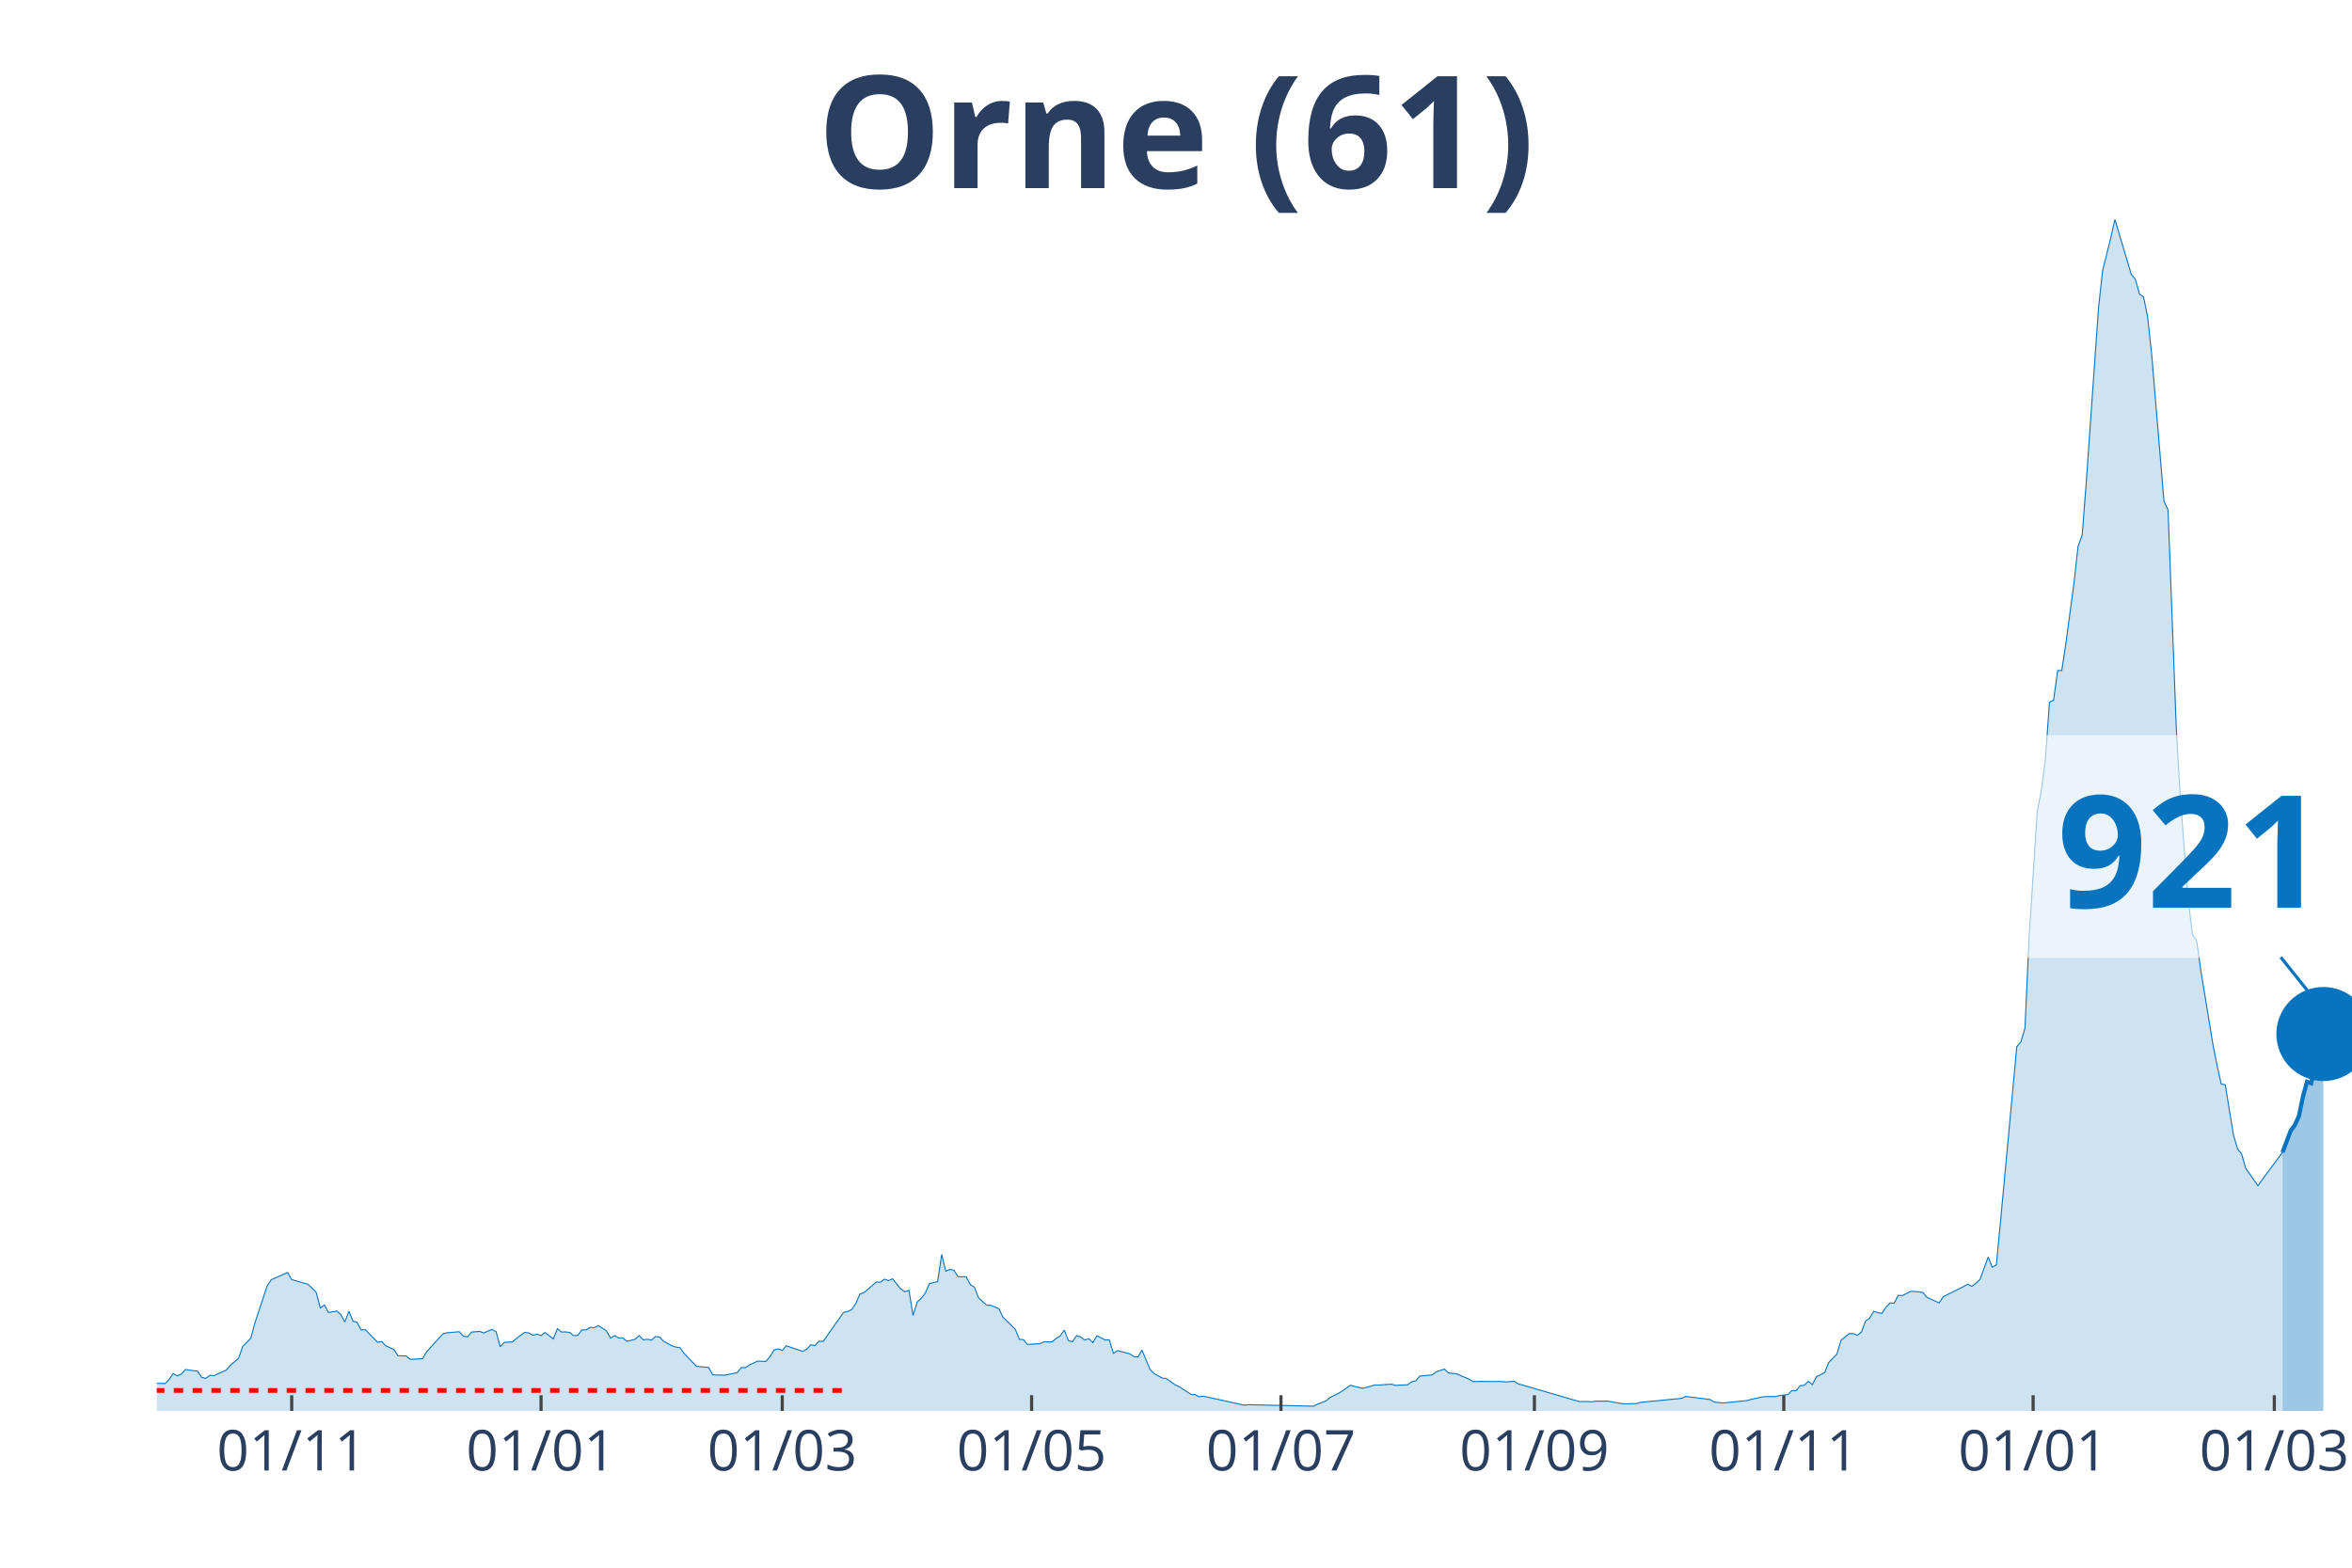
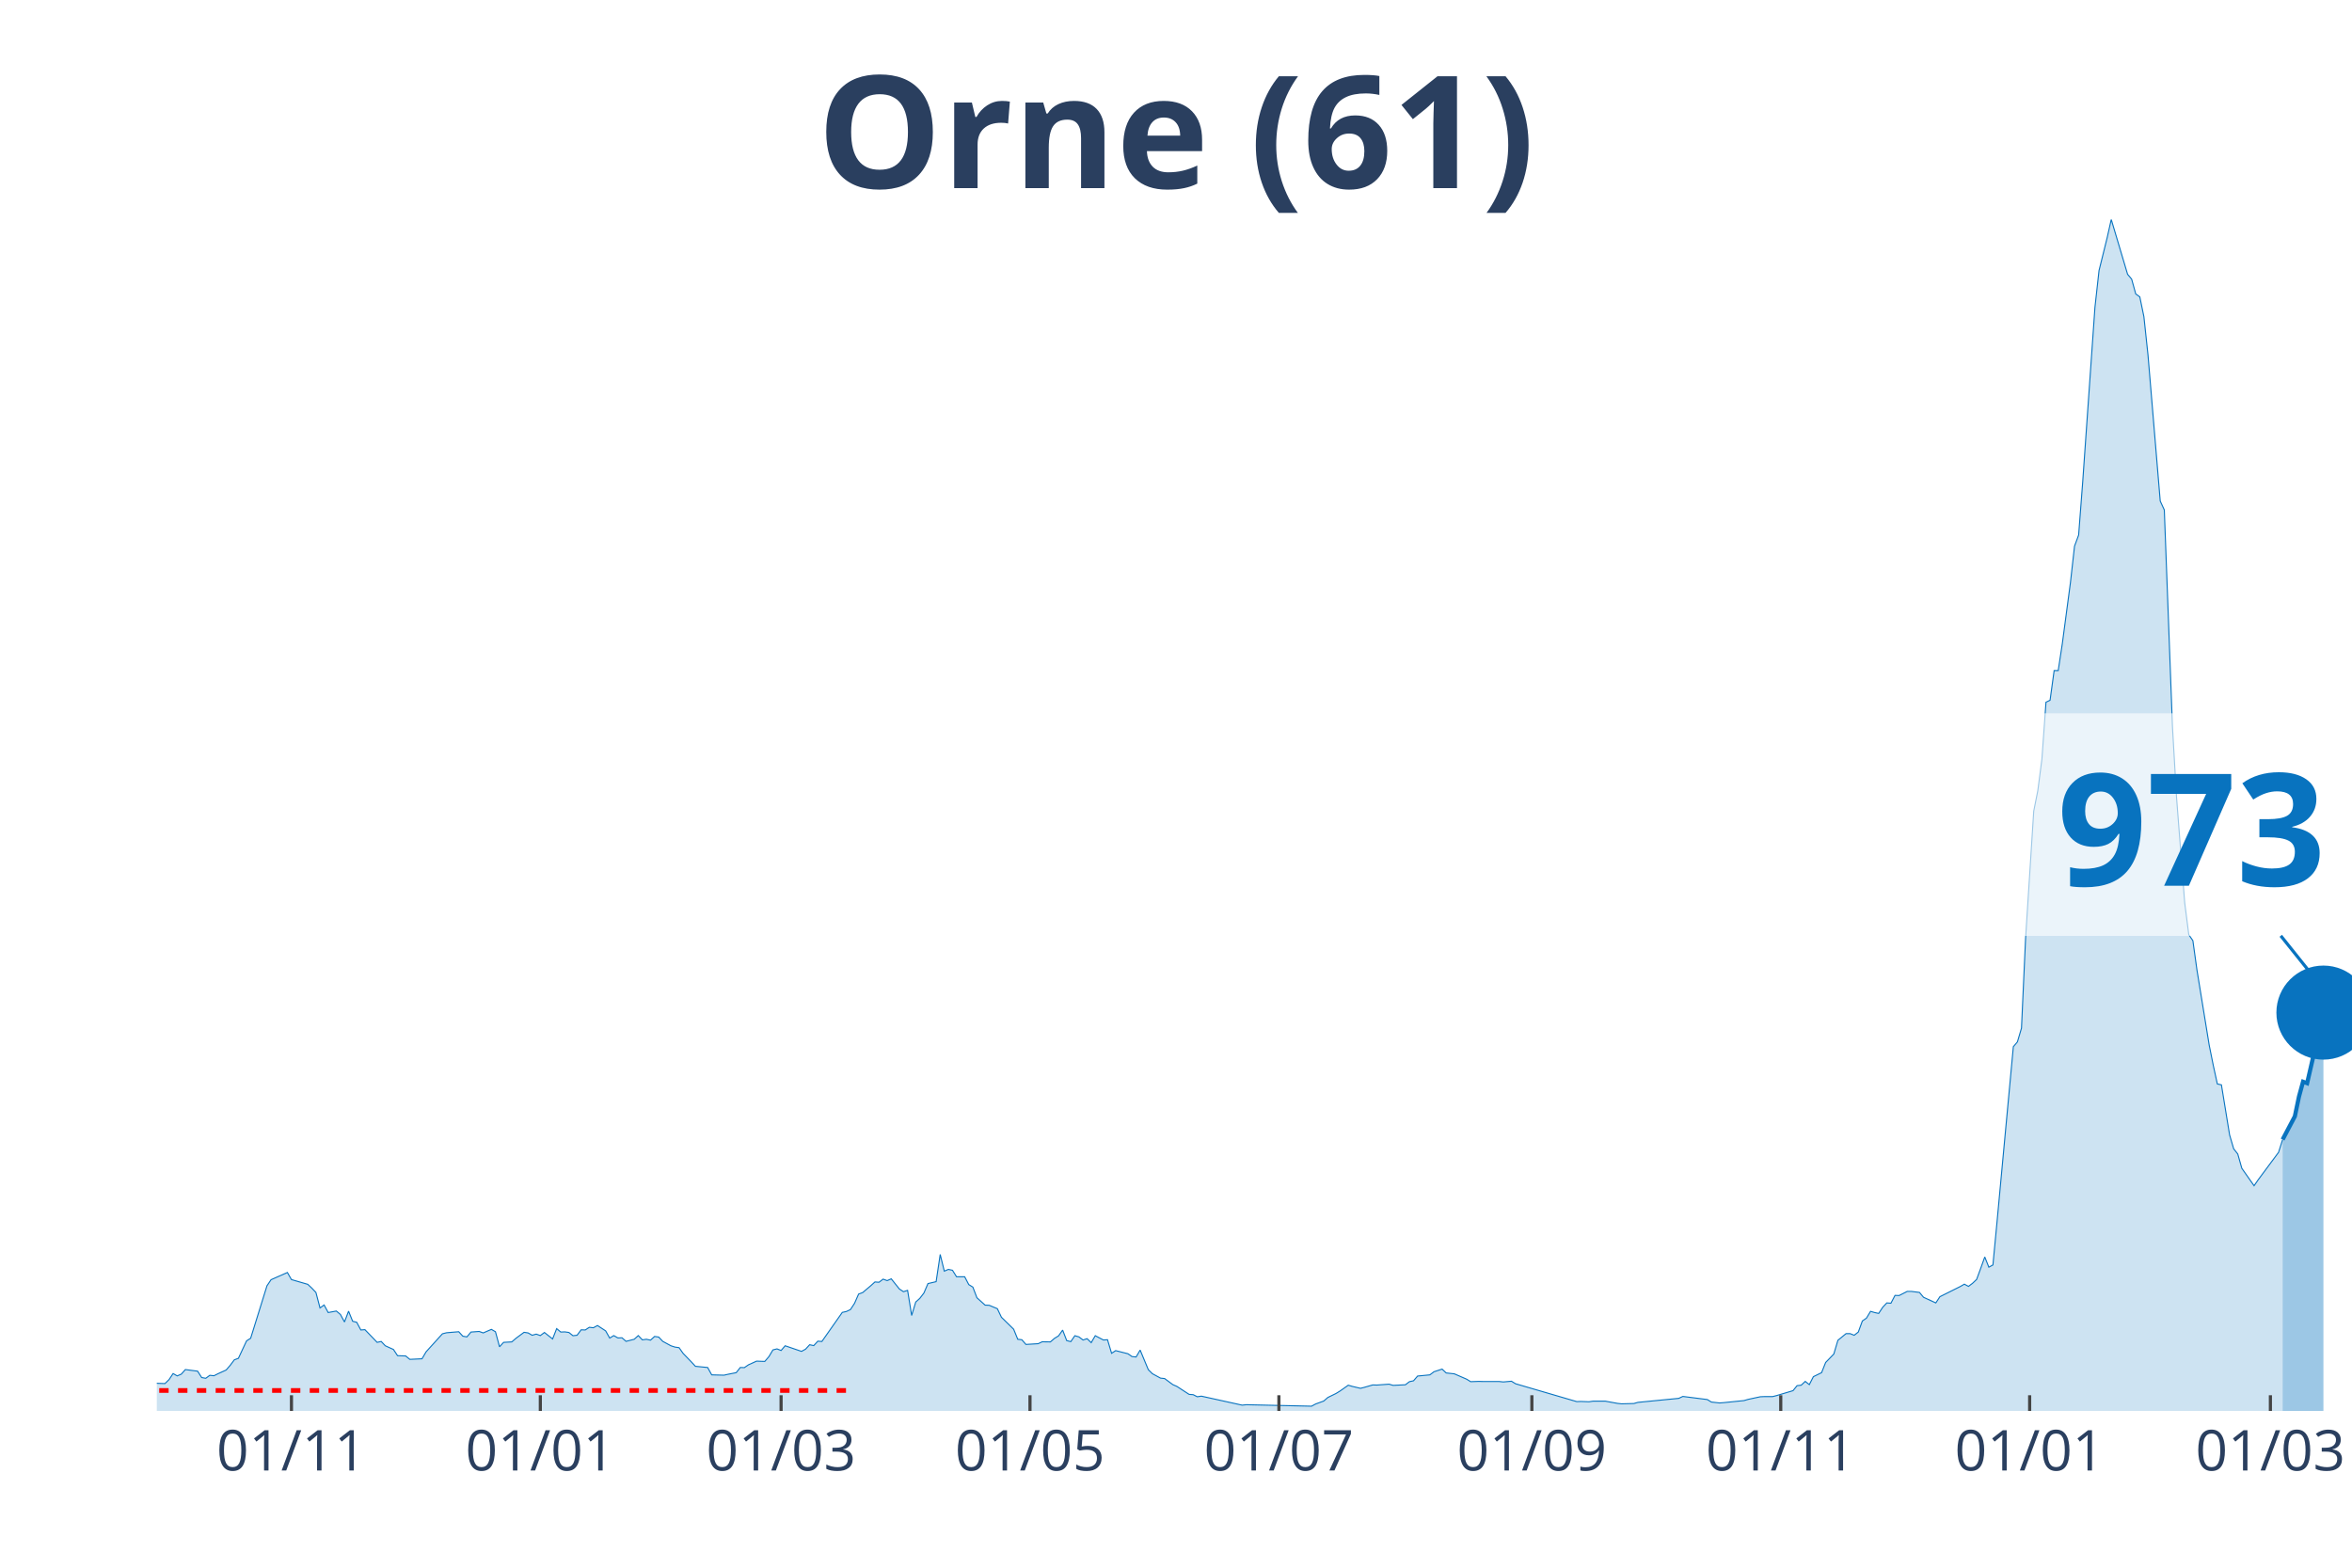
<svg xmlns="http://www.w3.org/2000/svg" class="main-svg" width="1125" height="750" style="" viewBox="0 0 750 500">
  <rect x="0" y="0" width="750" height="500" style="fill: rgb(0, 0, 0); fill-opacity: 0;" />
-   <defs id="defs-ba52d4">
+   <defs id="defs-1e3c65">
    <g class="clips">
-       <clipPath id="clipba52d4xyplot" class="plotclip">
+       <clipPath id="clip1e3c65xyplot" class="plotclip">
        <rect width="700" height="380" />
      </clipPath>
-       <clipPath class="axesclip" id="clipba52d4x">
+       <clipPath class="axesclip" id="clip1e3c65x">
        <rect x="50" y="0" width="700" height="500" />
      </clipPath>
-       <clipPath class="axesclip" id="clipba52d4y">
+       <clipPath class="axesclip" id="clip1e3c65y">
        <rect x="0" y="70" width="750" height="380" />
      </clipPath>
-       <clipPath class="axesclip" id="clipba52d4xy">
+       <clipPath class="axesclip" id="clip1e3c65xy">
        <rect x="50" y="70" width="700" height="380" />
      </clipPath>
    </g>
    <g class="gradients" />
  </defs>
  <g class="bglayer">
    <rect class="bg" x="50" y="70" width="700" height="380" style="fill: rgb(0, 0, 0); fill-opacity: 0; stroke-width: 0;" />
  </g>
  <g class="layer-below">
    <g class="imagelayer" />
    <g class="shapelayer" />
  </g>
  <g class="cartesianlayer">
    <g class="subplot xy">
      <g class="layer-subplot">
        <g class="shapelayer" />
        <g class="imagelayer" />
      </g>
      <g class="gridlayer">
        <g class="x">
-           <path class="xgrid crisp" transform="translate(93.02,0)" d="M0,70v380" style="stroke: rgb(255, 255, 255); stroke-opacity: 1; stroke-width: 1px;" />
-           <path class="xgrid crisp" transform="translate(172.53,0)" d="M0,70v380" style="stroke: rgb(255, 255, 255); stroke-opacity: 1; stroke-width: 1px;" />
-           <path class="xgrid crisp" transform="translate(249.44,0)" d="M0,70v380" style="stroke: rgb(255, 255, 255); stroke-opacity: 1; stroke-width: 1px;" />
-           <path class="xgrid crisp" transform="translate(328.96,0)" d="M0,70v380" style="stroke: rgb(255, 255, 255); stroke-opacity: 1; stroke-width: 1px;" />
-           <path class="xgrid crisp" transform="translate(408.47,0)" d="M0,70v380" style="stroke: rgb(255, 255, 255); stroke-opacity: 1; stroke-width: 1px;" />
-           <path class="xgrid crisp" transform="translate(489.29,0)" d="M0,70v380" style="stroke: rgb(255, 255, 255); stroke-opacity: 1; stroke-width: 1px;" />
-           <path class="xgrid crisp" transform="translate(568.81,0)" d="M0,70v380" style="stroke: rgb(255, 255, 255); stroke-opacity: 1; stroke-width: 1px;" />
-           <path class="xgrid crisp" transform="translate(648.32,0)" d="M0,70v380" style="stroke: rgb(255, 255, 255); stroke-opacity: 1; stroke-width: 1px;" />
-           <path class="xgrid crisp" transform="translate(725.23,0)" d="M0,70v380" style="stroke: rgb(255, 255, 255); stroke-opacity: 1; stroke-width: 1px;" />
+           <path class="xgrid crisp" transform="translate(92.94,0)" d="M0,70v380" style="stroke: rgb(255, 255, 255); stroke-opacity: 1; stroke-width: 1px;" />
+           <path class="xgrid crisp" transform="translate(172.3,0)" d="M0,70v380" style="stroke: rgb(255, 255, 255); stroke-opacity: 1; stroke-width: 1px;" />
+           <path class="xgrid crisp" transform="translate(249.07,0)" d="M0,70v380" style="stroke: rgb(255, 255, 255); stroke-opacity: 1; stroke-width: 1px;" />
+           <path class="xgrid crisp" transform="translate(328.44,0)" d="M0,70v380" style="stroke: rgb(255, 255, 255); stroke-opacity: 1; stroke-width: 1px;" />
+           <path class="xgrid crisp" transform="translate(407.81,0)" d="M0,70v380" style="stroke: rgb(255, 255, 255); stroke-opacity: 1; stroke-width: 1px;" />
+           <path class="xgrid crisp" transform="translate(488.48,0)" d="M0,70v380" style="stroke: rgb(255, 255, 255); stroke-opacity: 1; stroke-width: 1px;" />
+           <path class="xgrid crisp" transform="translate(567.84,0)" d="M0,70v380" style="stroke: rgb(255, 255, 255); stroke-opacity: 1; stroke-width: 1px;" />
+           <path class="xgrid crisp" transform="translate(647.21,0)" d="M0,70v380" style="stroke: rgb(255, 255, 255); stroke-opacity: 1; stroke-width: 1px;" />
+           <path class="xgrid crisp" transform="translate(723.98,0)" d="M0,70v380" style="stroke: rgb(255, 255, 255); stroke-opacity: 1; stroke-width: 1px;" />
        </g>
        <g class="y" />
      </g>
      <g class="zerolinelayer" />
      <path class="xlines-below" />
      <path class="ylines-below" />
      <g class="overlines-below" />
      <g class="xaxislayer-below" />
      <g class="yaxislayer-below" />
      <g class="overaxes-below" />
-       <g class="plot" transform="translate(50, 70)" clip-path="url('#clipba52d4xyplot')">
+       <g class="plot" transform="translate(50, 70)" clip-path="url('#clip1e3c65xyplot')">
        <g class="scatterlayer mlayer">
-           <g class="trace scatter trace5c3d21" style="stroke-miterlimit: 2;">
+           <g class="trace scatter traceb01ee4" style="stroke-miterlimit: 2;">
            <g class="fills">
              <g>
-                 <path class="js-fill" d="M677.84,380L-177.28,380L-177.28,378.68L-53.45,378.92L-52.14,378.92L-46.93,378.4L-45.62,378.35L-32.59,378.4L-31.28,378.02L-28.68,377.13L-27.37,376.28L-24.77,376.23L-23.46,374.77L-15.64,373.69L-14.34,374.44L-13.04,374.02L-11.73,374.58L-5.21,374.3L-3.91,373.73L-1.3,371.09L0,371.19L2.61,371.28L3.91,370.01L5.21,368.08L6.52,368.83L7.82,368.27L9.12,366.81L13.04,367.32L14.34,369.35L15.64,369.59L16.95,368.64L18.25,368.78L19.55,368.13L22.16,366.95L23.46,365.44L26.07,363.22L27.37,359.5L29.98,356.82L31.28,351.96L35.2,340.09L36.5,338.15L41.71,335.85L43.02,338.11L48.23,339.62L49.53,340.84L50.84,342.21L52.14,347.16L53.45,346.21L54.75,348.62L57.36,348.14L58.66,349.23L59.96,351.63L61.27,348.19L62.57,351.4L63.87,351.73L65.18,354.18L66.48,354.08L69.09,356.77L70.39,358.13L71.69,357.85L73,359.22L75.61,360.4L76.91,362.38L79.52,362.47L80.82,363.55L84.73,363.37L86.03,361.15L91.25,355.4L92.55,355.07L96.46,354.74L97.77,356.16L99.07,356.39L100.37,354.84L102.98,354.65L104.28,355.12L106.89,353.99L108.19,354.74L109.5,359.55L110.8,358.13L113.41,357.99L114.71,356.86L117.32,354.93L118.62,355.12L119.93,355.87L121.23,355.5L122.53,355.97L123.84,354.98L126.44,357.05L127.75,353.75L129.05,354.84L130.35,354.79L131.66,354.98L132.96,356.01L134.26,355.87L135.57,354.13L136.87,354.18L138.18,353.33L139.48,353.47L140.78,352.76L143.39,354.46L144.69,356.77L146,355.97L147.3,356.72L148.6,356.67L149.91,357.81L152.51,357.15L153.82,355.97L155.12,357.33L156.42,357.15L157.73,357.43L159.03,356.25L160.34,356.44L161.64,357.81L164.25,359.22L165.55,359.64L166.85,359.83L168.16,361.67L170.76,364.36L172.07,365.77L175.98,366.15L177.28,368.5L181.19,368.6L182.5,368.31L185.1,367.8L186.41,366.15L187.71,366.19L189.01,365.3L191.62,364.12L192.92,364.17L194.23,364.21L195.53,362.71L196.83,360.54L198.14,360.21L199.44,360.73L200.74,359.22L205.96,361.01L207.26,360.3L208.57,358.89L209.87,359.17L211.17,357.76L212.48,357.85L218.99,348.57L220.3,348.29L221.6,347.67L222.91,345.69L224.21,342.73L225.51,342.25L228.12,340.04L229.42,338.86L230.73,338.96L232.03,337.97L233.33,338.44L234.64,337.87L237.24,341.12L238.55,341.97L239.85,341.55L241.15,349.56L242.46,345.27L243.76,344.09L245.07,342.4L246.37,339.38L248.98,338.77L250.28,330.1L251.58,335.42L252.89,334.86L254.19,335.14L255.49,337.21L258.1,337.21L259.4,339.71L260.71,340.51L262.01,343.9L264.62,346.26L265.92,346.31L268.53,347.39L269.83,350.12L273.74,353.94L275.05,357.15L276.35,357.29L277.65,358.79L281.56,358.56L282.87,357.95L285.47,357.99L286.78,356.86L288.08,356.06L289.39,354.22L290.69,357.57L291.99,357.9L293.3,356.01L294.6,356.39L295.9,357.38L297.21,356.96L298.51,358.23L299.81,356.01L302.42,357.38L303.72,357.29L305.03,361.62L306.33,360.77L310.24,361.76L311.55,362.66L312.85,362.8L314.15,360.59L316.76,366.85L318.06,368.13L320.67,369.54L321.97,369.68L324.58,371.61L325.88,372.18L329.8,374.72L331.1,374.82L332.4,375.48L333.71,375.29L346.74,378.16L348.04,378.02L368.9,378.49L370.2,377.79L372.81,376.84L374.12,375.71L376.72,374.44L378.03,373.64L380.63,371.8L381.94,372.18L384.54,372.79L385.85,372.46L388.45,371.71L389.76,371.75L393.67,371.47L394.97,371.85L398.88,371.66L400.19,370.67L401.49,370.39L402.79,368.88L406.7,368.5L408.01,367.51L410.61,366.66L411.92,367.89L414.53,368.17L415.83,368.74L418.44,369.87L419.74,370.67L422.35,370.58L423.65,370.62L428.86,370.62L430.17,370.76L432.77,370.53L434.08,371.33L453.63,377.03L454.93,376.98L457.54,377.08L458.85,376.89L461.45,376.89L462.76,376.89L466.67,377.6L467.97,377.74L471.88,377.64L473.18,377.27L486.22,375.99L487.52,375.38L495.34,376.37L496.65,377.17L499.26,377.46L500.56,377.36L507.08,376.7L508.38,376.32L512.29,375.48L513.59,375.43L516.2,375.43L517.5,375.1L520.11,374.77L521.42,373.5L522.72,373.54L524.02,371.94L525.33,371.8L526.63,370.58L527.93,371.61L529.24,369.07L531.84,367.8L533.15,364.54L535.75,361.86L537.06,357.48L539.66,355.35L540.97,355.35L542.27,355.87L543.58,354.84L544.88,351.3L546.18,350.41L547.49,348.24L548.79,348.62L550.09,348.9L551.4,346.92L552.7,345.55L554,345.65L555.31,343.15L556.61,343.2L559.22,341.88L560.52,341.88L563.13,342.21L564.43,343.76L568.34,345.55L569.65,343.57L576.16,340.32L577.47,339.57L578.77,340.28L580.07,339.29L581.38,338.06L582.68,334.53L583.99,330.9L585.29,334.15L586.59,333.44L587.9,319.78L593.11,263.84L594.41,262.29L595.72,257.9L597.02,229.3L599.63,188.73L600.93,182.18L602.23,172.09L603.54,153.95L604.84,153.34L606.15,143.87L607.45,143.87L608.75,135.34L611.36,115.78L612.66,104.19L613.97,100.65L615.27,83.69L619.18,28.04L620.48,16.3L623.09,5.8L624.39,0L629.61,17.48L630.91,19.04L632.22,23.75L633.52,24.69L634.82,31.01L636.13,43.16L640.04,89.82L641.34,92.64L643.95,161.77L645.25,184.3L647.86,217.9L649.16,228.12L650.47,230.01L651.77,239.38L655.68,263.32L656.98,269.78L658.29,275.72L659.59,276L662.2,291.97L663.5,296.4L664.8,298.05L666.11,302.62L670.02,308.18L671.32,306.3L677.84,297.53" style="fill: rgb(8, 115, 191); fill-opacity: 0.2; stroke-width: 0;" />
+                 <path class="js-fill" d="M677.88,380L-176.95,380L-176.95,378.68L-53.35,378.92L-52.04,378.92L-46.84,378.4L-45.54,378.35L-32.53,378.4L-31.23,378.02L-28.62,377.13L-27.32,376.28L-24.72,376.23L-23.42,374.77L-15.61,373.69L-14.31,374.44L-13.01,374.02L-11.71,374.58L-5.2,374.3L-3.9,373.73L-1.3,371.09L0,371.19L2.6,371.28L3.9,370.01L5.2,368.08L6.51,368.83L7.81,368.27L9.11,366.81L13.01,367.32L14.31,369.35L15.61,369.59L16.91,368.64L18.22,368.78L19.52,368.13L22.12,366.95L23.42,365.44L24.72,363.7L26.02,363.22L28.62,357.66L29.93,356.82L35.13,340.09L36.43,338.15L41.64,335.85L42.94,338.11L48.14,339.62L49.44,340.84L50.74,342.21L52.04,347.16L53.35,346.21L54.65,348.62L57.25,348.14L58.55,349.23L59.85,351.63L61.15,348.19L62.45,351.4L63.75,351.73L65.06,354.18L66.36,354.08L68.96,356.77L70.26,358.13L71.56,357.85L72.86,359.22L75.46,360.4L76.77,362.38L79.37,362.47L80.67,363.55L84.57,363.37L85.87,361.15L91.08,355.4L92.38,355.07L96.28,354.74L97.58,356.16L98.88,356.39L100.19,354.84L102.79,354.65L104.09,355.12L106.69,353.99L107.99,354.74L109.29,359.55L110.59,358.13L113.2,357.99L114.5,356.86L117.1,354.93L118.4,355.12L119.7,355.87L121,355.5L122.3,355.97L123.61,354.98L126.21,357.05L127.51,353.75L128.81,354.84L130.11,354.79L131.41,354.98L132.71,356.01L134.01,355.87L135.32,354.13L136.62,354.18L137.92,353.33L139.22,353.47L140.52,352.76L143.12,354.46L144.42,356.77L145.72,355.97L147.03,356.72L148.33,356.67L149.63,357.81L152.23,357.15L153.53,355.97L154.83,357.33L156.13,357.15L157.43,357.43L158.74,356.25L160.04,356.44L161.34,357.81L163.94,359.22L165.24,359.64L166.54,359.83L167.84,361.67L170.45,364.36L171.75,365.77L175.65,366.15L176.95,368.5L180.86,368.6L182.16,368.31L184.76,367.8L186.06,366.15L187.36,366.19L188.66,365.3L191.26,364.12L192.57,364.17L193.87,364.21L195.17,362.71L196.47,360.54L197.77,360.21L199.07,360.73L200.37,359.22L205.58,361.01L206.88,360.3L208.18,358.89L209.48,359.17L210.78,357.76L212.08,357.85L218.59,348.57L219.89,348.29L221.19,347.67L222.49,345.69L223.79,342.73L225.09,342.25L227.7,340.04L229,338.86L230.3,338.96L231.6,337.97L232.9,338.44L234.2,337.87L236.8,341.12L238.1,341.97L239.41,341.55L240.71,349.56L242.01,345.27L243.31,344.09L244.61,342.4L245.91,339.38L248.51,338.77L249.81,330.1L251.12,335.42L252.42,334.86L253.72,335.14L255.02,337.21L257.62,337.21L258.92,339.71L260.22,340.51L261.52,343.9L264.13,346.26L265.43,346.31L268.03,347.39L269.33,350.12L273.23,353.94L274.54,357.15L275.84,357.29L277.14,358.79L281.04,358.56L282.34,357.95L284.94,357.99L286.25,356.86L287.55,356.06L288.85,354.22L290.15,357.57L291.45,357.9L292.75,356.01L294.05,356.39L295.35,357.38L296.65,356.96L297.96,358.23L299.26,356.01L301.86,357.38L303.16,357.29L304.46,361.62L305.76,360.77L309.67,361.76L310.97,362.66L312.27,362.8L313.57,360.59L316.17,366.85L317.47,368.13L320.07,369.54L321.38,369.68L323.98,371.61L325.28,372.18L329.18,374.72L330.48,374.82L331.78,375.48L333.09,375.29L346.1,378.16L347.4,378.02L368.22,378.49L369.52,377.79L372.12,376.84L373.42,375.71L376.02,374.44L377.32,373.64L379.93,371.8L381.23,372.18L383.83,372.79L385.13,372.46L387.73,371.71L389.03,371.75L392.94,371.47L394.24,371.85L398.14,371.66L399.44,370.67L400.74,370.39L402.04,368.88L405.95,368.5L407.25,367.51L409.85,366.66L411.15,367.89L413.75,368.17L415.06,368.74L417.66,369.87L418.96,370.67L421.56,370.58L422.86,370.62L428.07,370.62L429.37,370.76L431.97,370.53L433.27,371.33L452.79,377.03L454.09,376.98L456.69,377.08L457.99,376.89L460.59,376.89L461.9,376.89L465.8,377.6L467.1,377.74L471,377.64L472.3,377.27L485.32,375.99L486.62,375.38L494.42,376.37L495.72,377.17L498.33,377.46L499.63,377.36L506.13,376.7L507.43,376.32L511.34,375.48L512.64,375.43L515.24,375.43L516.54,375.1L521.75,373.54L523.05,371.94L524.35,371.8L525.65,370.58L526.95,371.61L528.25,369.07L530.86,367.8L532.16,364.54L534.76,361.86L536.06,357.48L538.66,355.35L539.96,355.35L541.26,355.87L542.57,354.84L543.87,351.3L545.17,350.41L546.47,348.24L547.77,348.62L549.07,348.9L550.37,346.92L551.67,345.55L552.97,345.65L554.28,343.15L555.58,343.2L558.18,341.88L559.48,341.88L562.08,342.21L563.38,343.76L567.29,345.55L568.59,343.57L575.09,340.32L576.39,339.57L577.7,340.28L579,339.29L580.3,338.06L581.6,334.53L582.9,330.9L584.2,334.15L585.5,333.44L586.8,319.78L592.01,263.84L593.31,262.29L594.61,257.9L595.91,229.3L598.51,188.73L599.81,182.18L601.12,172.09L602.42,153.95L603.72,153.34L605.02,143.87L606.32,143.87L607.62,135.34L610.22,115.78L611.52,104.19L612.83,100.65L614.13,83.69L618.03,28.04L619.33,16.3L621.93,5.8L623.23,0L628.44,17.48L629.74,19.04L631.04,23.75L632.34,24.69L633.64,31.01L634.94,43.16L638.85,89.82L640.15,92.64L642.75,161.77L644.05,184.3L646.65,217.9L647.96,228.12L649.26,230.01L650.56,239.38L654.46,263.32L655.76,269.78L657.06,275.72L658.36,276L660.97,291.97L662.27,296.4L663.57,298.05L664.87,302.62L668.77,308.18L670.07,306.3L676.58,297.53L677.88,293.44" style="fill: rgb(8, 115, 191); fill-opacity: 0.2; stroke-width: 0;" />
              </g>
            </g>
            <g class="errorbars" />
            <g class="lines">
-               <path class="js-line" d="M-177.28,378.68L-53.45,378.92L-52.14,378.92L-46.93,378.4L-45.62,378.35L-32.59,378.4L-31.28,378.02L-28.68,377.13L-27.37,376.28L-24.77,376.23L-23.46,374.77L-15.64,373.69L-14.34,374.44L-13.04,374.02L-11.73,374.58L-5.21,374.3L-3.91,373.73L-1.3,371.09L0,371.19L2.61,371.28L3.91,370.01L5.21,368.08L6.52,368.83L7.82,368.27L9.12,366.81L13.04,367.32L14.34,369.35L15.64,369.59L16.95,368.64L18.25,368.78L19.55,368.13L22.16,366.95L23.46,365.44L26.07,363.22L27.37,359.5L29.98,356.82L31.28,351.96L35.2,340.09L36.5,338.15L41.71,335.85L43.02,338.11L48.23,339.62L49.53,340.84L50.84,342.21L52.14,347.16L53.45,346.21L54.75,348.62L57.36,348.14L58.66,349.23L59.96,351.63L61.27,348.19L62.57,351.4L63.87,351.73L65.18,354.18L66.48,354.08L69.09,356.77L70.39,358.13L71.69,357.85L73,359.22L75.61,360.4L76.91,362.38L79.52,362.47L80.82,363.55L84.73,363.37L86.03,361.15L91.25,355.4L92.55,355.07L96.46,354.74L97.77,356.16L99.07,356.39L100.37,354.84L102.98,354.65L104.28,355.12L106.89,353.99L108.19,354.74L109.5,359.55L110.8,358.13L113.41,357.99L114.71,356.86L117.32,354.93L118.62,355.12L119.93,355.87L121.23,355.5L122.53,355.97L123.84,354.98L126.44,357.05L127.75,353.75L129.05,354.84L130.35,354.79L131.66,354.98L132.96,356.01L134.26,355.87L135.57,354.13L136.87,354.18L138.18,353.33L139.48,353.47L140.78,352.76L143.39,354.46L144.69,356.77L146,355.97L147.3,356.72L148.6,356.67L149.91,357.81L152.51,357.15L153.82,355.97L155.12,357.33L156.42,357.15L157.73,357.43L159.03,356.25L160.34,356.44L161.64,357.81L164.25,359.22L165.55,359.64L166.85,359.83L168.16,361.67L170.76,364.36L172.07,365.77L175.98,366.15L177.28,368.5L181.19,368.6L182.5,368.31L185.1,367.8L186.41,366.15L187.71,366.19L189.01,365.3L191.62,364.12L192.92,364.17L194.23,364.21L195.53,362.71L196.83,360.54L198.14,360.21L199.44,360.73L200.74,359.22L205.96,361.01L207.26,360.3L208.57,358.89L209.87,359.17L211.17,357.76L212.48,357.85L218.99,348.57L220.3,348.29L221.6,347.67L222.91,345.69L224.21,342.73L225.51,342.25L228.12,340.04L229.42,338.86L230.73,338.96L232.03,337.97L233.33,338.44L234.64,337.87L237.24,341.12L238.55,341.97L239.85,341.55L241.15,349.56L242.46,345.27L243.76,344.09L245.07,342.4L246.37,339.38L248.98,338.77L250.28,330.1L251.58,335.42L252.89,334.86L254.19,335.14L255.49,337.21L258.1,337.21L259.4,339.71L260.71,340.51L262.01,343.9L264.62,346.26L265.92,346.31L268.53,347.39L269.83,350.12L273.74,353.94L275.05,357.15L276.35,357.29L277.65,358.79L281.56,358.56L282.87,357.95L285.47,357.99L286.78,356.86L288.08,356.06L289.39,354.22L290.69,357.57L291.99,357.9L293.3,356.01L294.6,356.39L295.9,357.38L297.21,356.96L298.51,358.23L299.81,356.01L302.42,357.38L303.72,357.29L305.03,361.62L306.33,360.77L310.24,361.76L311.55,362.66L312.85,362.8L314.15,360.59L316.76,366.85L318.06,368.13L320.67,369.54L321.97,369.68L324.58,371.61L325.88,372.18L329.8,374.72L331.1,374.82L332.4,375.48L333.71,375.29L346.74,378.16L348.04,378.02L368.9,378.49L370.2,377.79L372.81,376.84L374.12,375.71L376.72,374.44L378.03,373.64L380.63,371.8L381.94,372.18L384.54,372.79L385.85,372.46L388.45,371.71L389.76,371.75L393.67,371.47L394.97,371.85L398.88,371.66L400.19,370.67L401.49,370.39L402.79,368.88L406.7,368.5L408.01,367.51L410.61,366.66L411.92,367.89L414.53,368.17L415.83,368.74L418.44,369.87L419.74,370.67L422.35,370.58L423.65,370.62L428.86,370.62L430.17,370.76L432.77,370.53L434.08,371.33L453.63,377.03L454.93,376.98L457.54,377.08L458.85,376.89L461.45,376.89L462.76,376.89L466.67,377.6L467.97,377.74L471.88,377.64L473.18,377.27L486.22,375.99L487.52,375.38L495.34,376.37L496.65,377.17L499.26,377.46L500.56,377.36L507.08,376.7L508.38,376.32L512.29,375.48L513.59,375.43L516.2,375.43L517.5,375.1L520.11,374.77L521.42,373.5L522.72,373.54L524.02,371.94L525.33,371.8L526.63,370.58L527.93,371.61L529.24,369.07L531.84,367.8L533.15,364.54L535.75,361.86L537.06,357.48L539.66,355.35L540.97,355.35L542.27,355.87L543.58,354.84L544.88,351.3L546.18,350.41L547.49,348.24L548.79,348.62L550.09,348.9L551.4,346.92L552.7,345.55L554,345.65L555.31,343.15L556.61,343.2L559.22,341.88L560.52,341.88L563.13,342.21L564.43,343.76L568.34,345.55L569.65,343.57L576.16,340.32L577.47,339.57L578.77,340.28L580.07,339.29L581.38,338.06L582.68,334.53L583.99,330.9L585.29,334.15L586.59,333.44L587.9,319.78L593.11,263.84L594.41,262.29L595.72,257.9L597.02,229.3L599.63,188.73L600.93,182.18L602.23,172.09L603.54,153.95L604.84,153.34L606.15,143.87L607.45,143.87L608.75,135.34L611.36,115.78L612.66,104.19L613.97,100.65L615.27,83.69L619.18,28.04L620.48,16.3L623.09,5.8L624.39,0L629.61,17.48L630.91,19.04L632.22,23.75L633.52,24.69L634.82,31.01L636.13,43.16L640.04,89.82L641.34,92.64L643.95,161.77L645.25,184.3L647.86,217.9L649.16,228.12L650.47,230.01L651.77,239.38L655.68,263.32L656.98,269.78L658.29,275.72L659.59,276L662.2,291.97L663.5,296.4L664.8,298.05L666.11,302.62L670.02,308.18L671.32,306.3L677.84,297.53" style="vector-effect: non-scaling-stroke; fill: none; stroke: rgb(8, 115, 191); stroke-opacity: 1; stroke-width: 0.5px; opacity: 1;" />
+               <path class="js-line" d="M-176.95,378.68L-53.35,378.92L-52.04,378.92L-46.84,378.4L-45.54,378.35L-32.53,378.4L-31.23,378.02L-28.62,377.13L-27.32,376.28L-24.72,376.23L-23.42,374.77L-15.61,373.69L-14.31,374.44L-13.01,374.02L-11.71,374.58L-5.2,374.3L-3.9,373.73L-1.3,371.09L0,371.19L2.6,371.28L3.9,370.01L5.2,368.08L6.51,368.83L7.81,368.27L9.11,366.81L13.01,367.32L14.31,369.35L15.61,369.59L16.91,368.64L18.22,368.78L19.52,368.13L22.12,366.95L23.42,365.44L24.72,363.7L26.02,363.22L28.62,357.66L29.93,356.82L35.13,340.09L36.43,338.15L41.64,335.85L42.94,338.11L48.14,339.62L49.44,340.84L50.74,342.21L52.04,347.16L53.35,346.21L54.65,348.62L57.25,348.14L58.55,349.23L59.85,351.63L61.15,348.19L62.45,351.4L63.75,351.73L65.06,354.18L66.36,354.08L68.96,356.77L70.26,358.13L71.56,357.85L72.86,359.22L75.46,360.4L76.77,362.38L79.37,362.47L80.67,363.55L84.57,363.37L85.87,361.15L91.08,355.4L92.38,355.07L96.28,354.74L97.58,356.16L98.88,356.39L100.19,354.84L102.79,354.65L104.09,355.12L106.69,353.99L107.99,354.74L109.29,359.55L110.59,358.13L113.2,357.99L114.5,356.86L117.1,354.93L118.4,355.12L119.7,355.87L121,355.5L122.3,355.97L123.61,354.98L126.21,357.05L127.51,353.75L128.81,354.84L130.11,354.79L131.41,354.98L132.71,356.01L134.01,355.87L135.32,354.13L136.62,354.18L137.92,353.33L139.22,353.47L140.52,352.76L143.12,354.46L144.42,356.77L145.72,355.97L147.03,356.72L148.33,356.67L149.63,357.81L152.23,357.15L153.53,355.97L154.83,357.33L156.13,357.15L157.43,357.43L158.74,356.25L160.04,356.44L161.34,357.81L163.94,359.22L165.24,359.64L166.54,359.83L167.84,361.67L170.45,364.36L171.75,365.77L175.65,366.15L176.95,368.5L180.86,368.6L182.16,368.31L184.76,367.8L186.06,366.15L187.36,366.19L188.66,365.3L191.26,364.12L192.57,364.17L193.87,364.21L195.17,362.71L196.47,360.54L197.77,360.21L199.07,360.73L200.37,359.22L205.58,361.01L206.88,360.3L208.18,358.89L209.48,359.17L210.78,357.76L212.08,357.85L218.59,348.57L219.89,348.29L221.19,347.67L222.49,345.69L223.79,342.73L225.09,342.25L227.7,340.04L229,338.86L230.3,338.96L231.6,337.97L232.9,338.44L234.2,337.87L236.8,341.12L238.1,341.97L239.41,341.55L240.71,349.56L242.01,345.27L243.31,344.09L244.61,342.4L245.91,339.38L248.51,338.77L249.81,330.1L251.12,335.42L252.42,334.86L253.72,335.14L255.02,337.21L257.62,337.21L258.92,339.71L260.22,340.51L261.52,343.9L264.13,346.26L265.43,346.31L268.03,347.39L269.33,350.12L273.23,353.94L274.54,357.15L275.84,357.29L277.14,358.79L281.04,358.56L282.34,357.95L284.94,357.99L286.25,356.86L287.55,356.06L288.85,354.22L290.15,357.57L291.45,357.9L292.75,356.01L294.05,356.39L295.35,357.38L296.65,356.96L297.96,358.23L299.26,356.01L301.86,357.38L303.16,357.29L304.46,361.62L305.76,360.77L309.67,361.76L310.97,362.66L312.27,362.8L313.57,360.59L316.17,366.85L317.47,368.13L320.07,369.54L321.38,369.68L323.98,371.61L325.28,372.18L329.18,374.72L330.48,374.82L331.78,375.48L333.09,375.29L346.1,378.16L347.4,378.02L368.22,378.49L369.52,377.79L372.12,376.84L373.42,375.71L376.02,374.44L377.32,373.64L379.93,371.8L381.23,372.18L383.83,372.79L385.13,372.46L387.73,371.71L389.03,371.75L392.94,371.47L394.24,371.85L398.14,371.66L399.44,370.67L400.74,370.39L402.04,368.88L405.95,368.5L407.25,367.51L409.85,366.66L411.15,367.89L413.75,368.17L415.06,368.74L417.66,369.87L418.96,370.67L421.56,370.58L422.86,370.62L428.07,370.62L429.37,370.76L431.97,370.53L433.27,371.33L452.79,377.03L454.09,376.98L456.69,377.08L457.99,376.89L460.59,376.89L461.9,376.89L465.8,377.6L467.1,377.74L471,377.64L472.3,377.27L485.32,375.99L486.62,375.38L494.42,376.37L495.72,377.17L498.33,377.46L499.63,377.36L506.13,376.7L507.43,376.32L511.34,375.48L512.64,375.43L515.24,375.43L516.54,375.1L521.75,373.54L523.05,371.94L524.35,371.8L525.65,370.58L526.95,371.61L528.25,369.07L530.86,367.8L532.16,364.54L534.76,361.86L536.06,357.48L538.66,355.35L539.96,355.35L541.26,355.87L542.57,354.84L543.87,351.3L545.17,350.41L546.47,348.24L547.77,348.62L549.07,348.9L550.37,346.92L551.67,345.55L552.97,345.65L554.28,343.15L555.58,343.2L558.18,341.88L559.48,341.88L562.08,342.21L563.38,343.76L567.29,345.55L568.59,343.57L575.09,340.32L576.39,339.57L577.7,340.28L579,339.29L580.3,338.06L581.6,334.53L582.9,330.9L584.2,334.15L585.5,333.44L586.8,319.78L592.01,263.84L593.31,262.29L594.61,257.9L595.91,229.3L598.51,188.73L599.81,182.18L601.12,172.09L602.42,153.95L603.72,153.34L605.02,143.87L606.32,143.87L607.62,135.34L610.22,115.78L611.52,104.19L612.83,100.65L614.13,83.69L618.03,28.04L619.33,16.3L621.93,5.8L623.23,0L628.44,17.48L629.74,19.04L631.04,23.75L632.34,24.69L633.64,31.01L634.94,43.16L638.85,89.82L640.15,92.64L642.75,161.77L644.05,184.3L646.65,217.9L647.96,228.12L649.26,230.01L650.56,239.38L654.46,263.32L655.76,269.78L657.06,275.72L658.36,276L660.97,291.97L662.27,296.4L663.57,298.05L664.87,302.62L668.77,308.18L670.07,306.3L676.58,297.53L677.88,293.44" style="vector-effect: non-scaling-stroke; fill: none; stroke: rgb(8, 115, 191); stroke-opacity: 1; stroke-width: 0.5px; opacity: 1;" />
            </g>
            <g class="points" />
            <g class="text" />
          </g>
-           <g class="trace scatter traceb35d74" style="stroke-miterlimit: 2;">
+           <g class="trace scatter tracefa03f3" style="stroke-miterlimit: 2;">
            <g class="fills">
              <g>
-                 <path class="js-fill" d="M690.88,380L677.84,380L677.84,297.53L680.45,290.65L681.75,288.86L683.05,286.04L684.36,279.77L685.66,275.01L686.96,275.48L690.88,259.79" style="fill: rgb(8, 115, 191); fill-opacity: 0.4; stroke-width: 0;" />
+                 <path class="js-fill" d="M690.89,380L677.88,380L677.88,293.44L681.78,286.04L683.09,279.77L684.39,275.01L685.69,275.48L690.89,252.96" style="fill: rgb(8, 115, 191); fill-opacity: 0.4; stroke-width: 0;" />
              </g>
            </g>
            <g class="errorbars" />
            <g class="lines">
-               <path class="js-line" d="M677.84,297.53L680.45,290.65L681.75,288.86L683.05,286.04L684.36,279.77L685.66,275.01L686.96,275.48L690.88,259.79" style="vector-effect: non-scaling-stroke; fill: none; stroke: rgb(8, 115, 191); stroke-opacity: 1; stroke-width: 2px; opacity: 1;" />
+               <path class="js-line" d="M677.88,293.44L681.78,286.04L683.09,279.77L684.39,275.01L685.69,275.48L690.89,252.96" style="vector-effect: non-scaling-stroke; fill: none; stroke: rgb(8, 115, 191); stroke-opacity: 1; stroke-width: 2px; opacity: 1;" />
            </g>
            <g class="points" />
            <g class="text" />
          </g>
-           <g class="trace scatter traced00602" style="stroke-miterlimit: 2; opacity: 1;">
+           <g class="trace scatter tracec3ff0b" style="stroke-miterlimit: 2; opacity: 1;">
            <g class="fills" />
            <g class="errorbars" />
            <g class="lines" />
            <g class="points">
-               <path class="point" transform="translate(690.88,259.79)" d="M15,0A15,15 0 1,1 0,-15A15,15 0 0,1 15,0Z" style="opacity: 1; stroke-width: 0px; fill: rgb(8, 115, 191); fill-opacity: 1;" />
+               <path class="point" transform="translate(690.89,252.96)" d="M15,0A15,15 0 1,1 0,-15A15,15 0 0,1 15,0Z" style="opacity: 1; stroke-width: 0px; fill: rgb(8, 115, 191); fill-opacity: 1;" />
            </g>
            <g class="text" />
          </g>
        </g>
      </g>
      <g class="overplot" />
      <path class="xlines-above crisp" style="fill: none; stroke-width: 1px; stroke: rgb(0, 0, 0); stroke-opacity: 0;" d="" />
      <path class="ylines-above crisp" style="fill: none;" d="M0,0" />
      <g class="overlines-above" />
      <g class="xaxislayer-above">
-         <path class="xtick ticks crisp" d="M0,450v-5" transform="translate(93.02,0)" style="stroke: rgb(68, 68, 68); stroke-opacity: 1; stroke-width: 1px;" />
-         <path class="xtick ticks crisp" d="M0,450v-5" transform="translate(172.53,0)" style="stroke: rgb(68, 68, 68); stroke-opacity: 1; stroke-width: 1px;" />
-         <path class="xtick ticks crisp" d="M0,450v-5" transform="translate(249.44,0)" style="stroke: rgb(68, 68, 68); stroke-opacity: 1; stroke-width: 1px;" />
-         <path class="xtick ticks crisp" d="M0,450v-5" transform="translate(328.96,0)" style="stroke: rgb(68, 68, 68); stroke-opacity: 1; stroke-width: 1px;" />
-         <path class="xtick ticks crisp" d="M0,450v-5" transform="translate(408.47,0)" style="stroke: rgb(68, 68, 68); stroke-opacity: 1; stroke-width: 1px;" />
-         <path class="xtick ticks crisp" d="M0,450v-5" transform="translate(489.29,0)" style="stroke: rgb(68, 68, 68); stroke-opacity: 1; stroke-width: 1px;" />
-         <path class="xtick ticks crisp" d="M0,450v-5" transform="translate(568.81,0)" style="stroke: rgb(68, 68, 68); stroke-opacity: 1; stroke-width: 1px;" />
-         <path class="xtick ticks crisp" d="M0,450v-5" transform="translate(648.32,0)" style="stroke: rgb(68, 68, 68); stroke-opacity: 1; stroke-width: 1px;" />
-         <path class="xtick ticks crisp" d="M0,450v-5" transform="translate(725.23,0)" style="stroke: rgb(68, 68, 68); stroke-opacity: 1; stroke-width: 1px;" />
+         <path class="xtick ticks crisp" d="M0,450v-5" transform="translate(92.94,0)" style="stroke: rgb(68, 68, 68); stroke-opacity: 1; stroke-width: 1px;" />
+         <path class="xtick ticks crisp" d="M0,450v-5" transform="translate(172.3,0)" style="stroke: rgb(68, 68, 68); stroke-opacity: 1; stroke-width: 1px;" />
+         <path class="xtick ticks crisp" d="M0,450v-5" transform="translate(249.07,0)" style="stroke: rgb(68, 68, 68); stroke-opacity: 1; stroke-width: 1px;" />
+         <path class="xtick ticks crisp" d="M0,450v-5" transform="translate(328.44,0)" style="stroke: rgb(68, 68, 68); stroke-opacity: 1; stroke-width: 1px;" />
+         <path class="xtick ticks crisp" d="M0,450v-5" transform="translate(407.81,0)" style="stroke: rgb(68, 68, 68); stroke-opacity: 1; stroke-width: 1px;" />
+         <path class="xtick ticks crisp" d="M0,450v-5" transform="translate(488.48,0)" style="stroke: rgb(68, 68, 68); stroke-opacity: 1; stroke-width: 1px;" />
+         <path class="xtick ticks crisp" d="M0,450v-5" transform="translate(567.84,0)" style="stroke: rgb(68, 68, 68); stroke-opacity: 1; stroke-width: 1px;" />
+         <path class="xtick ticks crisp" d="M0,450v-5" transform="translate(647.21,0)" style="stroke: rgb(68, 68, 68); stroke-opacity: 1; stroke-width: 1px;" />
+         <path class="xtick ticks crisp" d="M0,450v-5" transform="translate(723.98,0)" style="stroke: rgb(68, 68, 68); stroke-opacity: 1; stroke-width: 1px;" />
        <g class="xtick">
-           <text text-anchor="middle" x="0" y="469" transform="translate(93.02,0)" style="font-family: 'Open Sans', verdana, arial, sans-serif; font-size: 18px; fill: rgb(42, 63, 95); fill-opacity: 1; white-space: pre;">01/11</text>
+           <text text-anchor="middle" x="0" y="469" transform="translate(92.94,0)" style="font-family: 'Open Sans', verdana, arial, sans-serif; font-size: 18px; fill: rgb(42, 63, 95); fill-opacity: 1; white-space: pre;">01/11</text>
        </g>
        <g class="xtick">
-           <text text-anchor="middle" x="0" y="469" transform="translate(172.53,0)" style="font-family: 'Open Sans', verdana, arial, sans-serif; font-size: 18px; fill: rgb(42, 63, 95); fill-opacity: 1; white-space: pre;">01/01</text>
+           <text text-anchor="middle" x="0" y="469" transform="translate(172.3,0)" style="font-family: 'Open Sans', verdana, arial, sans-serif; font-size: 18px; fill: rgb(42, 63, 95); fill-opacity: 1; white-space: pre;">01/01</text>
        </g>
        <g class="xtick">
-           <text text-anchor="middle" x="0" y="469" transform="translate(249.44,0)" style="font-family: 'Open Sans', verdana, arial, sans-serif; font-size: 18px; fill: rgb(42, 63, 95); fill-opacity: 1; white-space: pre;">01/03</text>
+           <text text-anchor="middle" x="0" y="469" transform="translate(249.07,0)" style="font-family: 'Open Sans', verdana, arial, sans-serif; font-size: 18px; fill: rgb(42, 63, 95); fill-opacity: 1; white-space: pre;">01/03</text>
        </g>
        <g class="xtick">
-           <text text-anchor="middle" x="0" y="469" transform="translate(328.96,0)" style="font-family: 'Open Sans', verdana, arial, sans-serif; font-size: 18px; fill: rgb(42, 63, 95); fill-opacity: 1; white-space: pre;">01/05</text>
+           <text text-anchor="middle" x="0" y="469" transform="translate(328.44,0)" style="font-family: 'Open Sans', verdana, arial, sans-serif; font-size: 18px; fill: rgb(42, 63, 95); fill-opacity: 1; white-space: pre;">01/05</text>
        </g>
        <g class="xtick">
-           <text text-anchor="middle" x="0" y="469" transform="translate(408.47,0)" style="font-family: 'Open Sans', verdana, arial, sans-serif; font-size: 18px; fill: rgb(42, 63, 95); fill-opacity: 1; white-space: pre;">01/07</text>
+           <text text-anchor="middle" x="0" y="469" transform="translate(407.81,0)" style="font-family: 'Open Sans', verdana, arial, sans-serif; font-size: 18px; fill: rgb(42, 63, 95); fill-opacity: 1; white-space: pre;">01/07</text>
        </g>
        <g class="xtick">
-           <text text-anchor="middle" x="0" y="469" transform="translate(489.29,0)" style="font-family: 'Open Sans', verdana, arial, sans-serif; font-size: 18px; fill: rgb(42, 63, 95); fill-opacity: 1; white-space: pre;">01/09</text>
+           <text text-anchor="middle" x="0" y="469" transform="translate(488.48,0)" style="font-family: 'Open Sans', verdana, arial, sans-serif; font-size: 18px; fill: rgb(42, 63, 95); fill-opacity: 1; white-space: pre;">01/09</text>
        </g>
        <g class="xtick">
-           <text text-anchor="middle" x="0" y="469" transform="translate(568.81,0)" style="font-family: 'Open Sans', verdana, arial, sans-serif; font-size: 18px; fill: rgb(42, 63, 95); fill-opacity: 1; white-space: pre;">01/11</text>
+           <text text-anchor="middle" x="0" y="469" transform="translate(567.84,0)" style="font-family: 'Open Sans', verdana, arial, sans-serif; font-size: 18px; fill: rgb(42, 63, 95); fill-opacity: 1; white-space: pre;">01/11</text>
        </g>
        <g class="xtick">
-           <text text-anchor="middle" x="0" y="469" transform="translate(648.32,0)" style="font-family: 'Open Sans', verdana, arial, sans-serif; font-size: 18px; fill: rgb(42, 63, 95); fill-opacity: 1; white-space: pre;">01/01</text>
+           <text text-anchor="middle" x="0" y="469" transform="translate(647.21,0)" style="font-family: 'Open Sans', verdana, arial, sans-serif; font-size: 18px; fill: rgb(42, 63, 95); fill-opacity: 1; white-space: pre;">01/01</text>
        </g>
        <g class="xtick">
-           <text text-anchor="middle" x="0" y="469" transform="translate(725.23,0)" style="font-family: 'Open Sans', verdana, arial, sans-serif; font-size: 18px; fill: rgb(42, 63, 95); fill-opacity: 1; white-space: pre;">01/03</text>
+           <text text-anchor="middle" x="0" y="469" transform="translate(723.98,0)" style="font-family: 'Open Sans', verdana, arial, sans-serif; font-size: 18px; fill: rgb(42, 63, 95); fill-opacity: 1; white-space: pre;">01/03</text>
        </g>
      </g>
      <g class="yaxislayer-above" />
      <g class="overaxes-above" />
    </g>
  </g>
  <g class="polarlayer" />
  <g class="ternarylayer" />
  <g class="geolayer" />
  <g class="funnelarealayer" />
  <g class="pielayer" />
  <g class="treemaplayer" />
  <g class="sunburstlayer" />
  <g class="glimages" />
-   <defs id="topdefs-ba52d4">
+   <defs id="topdefs-1e3c65">
    <g class="clips" />
  </defs>
  <g class="layer-above">
    <g class="imagelayer" />
    <g class="shapelayer">
-       <path data-index="0" fill-rule="evenodd" d="M-682.59,443.48L270.3,443.48" clip-path="url('#clipba52d4xy')" style="opacity: 1; stroke: rgb(255, 0, 0); stroke-opacity: 1; fill: rgb(0, 0, 0); fill-opacity: 0; stroke-dasharray: 3px, 3px; stroke-width: 1.5px;" />
+       <path data-index="0" fill-rule="evenodd" d="M-681.23,443.48L269.89,443.48" clip-path="url('#clip1e3c65xy')" style="opacity: 1; stroke: rgb(255, 0, 0); stroke-opacity: 1; fill: rgb(0, 0, 0); fill-opacity: 0; stroke-dasharray: 3px, 3px; stroke-width: 1.5px;" />
    </g>
  </g>
  <g class="infolayer">
    <g class="g-gtitle">
      <text class="gtitle" x="375" y="25" text-anchor="middle" dy="0.7em" style="font-family: 'Open Sans', verdana, arial, sans-serif; font-size: 50px; fill: rgb(42, 63, 95); opacity: 1; font-weight: normal; white-space: pre;">
        <tspan style="font-weight:bold">Orne (61)</tspan>
      </text>
    </g>
    <g class="g-xtitle" />
    <g class="annotation" data-index="0" style="opacity: 1;">
-       <g class="annotation-text-g" transform="rotate(0,698.88,269.79)">
-         <g class="cursor-pointer" transform="translate(641, 234)">
+       <g class="annotation-text-g" transform="rotate(0,698.89,262.96)">
+         <g class="cursor-pointer" transform="translate(641, 227)">
          <rect class="bg" x="0.5" y="0.5" width="115" height="71" style="stroke-width: 1px; stroke: rgb(0, 0, 0); stroke-opacity: 0; fill: rgb(255, 255, 255); fill-opacity: 0.6;" />
          <text class="annotation-text" text-anchor="middle" x="57.812" y="55.5" style="font-family: 'Open Sans', verdana, arial, sans-serif; font-size: 50px; fill: rgb(8, 115, 191); fill-opacity: 1; white-space: pre;">
-             <tspan style="font-weight:bold">921 </tspan>
+             <tspan style="font-weight:bold">973 </tspan>
          </text>
        </g>
      </g>
      <g class="annotation-arrow-g" style="opacity: 1;">
-         <path d="M727.28,305.29L738.88,319.79" style="stroke-width: 1px; stroke: rgb(8, 115, 191); stroke-opacity: 1; stroke-dasharray: 0px, 0px, 18.569px, 18.569px;" />
+         <path d="M727.29,298.46L738.89,312.96" style="stroke-width: 1px; stroke: rgb(8, 115, 191); stroke-opacity: 1; stroke-dasharray: 0px, 0px, 18.569px, 18.569px;" />
      </g>
    </g>
  </g>
</svg>
